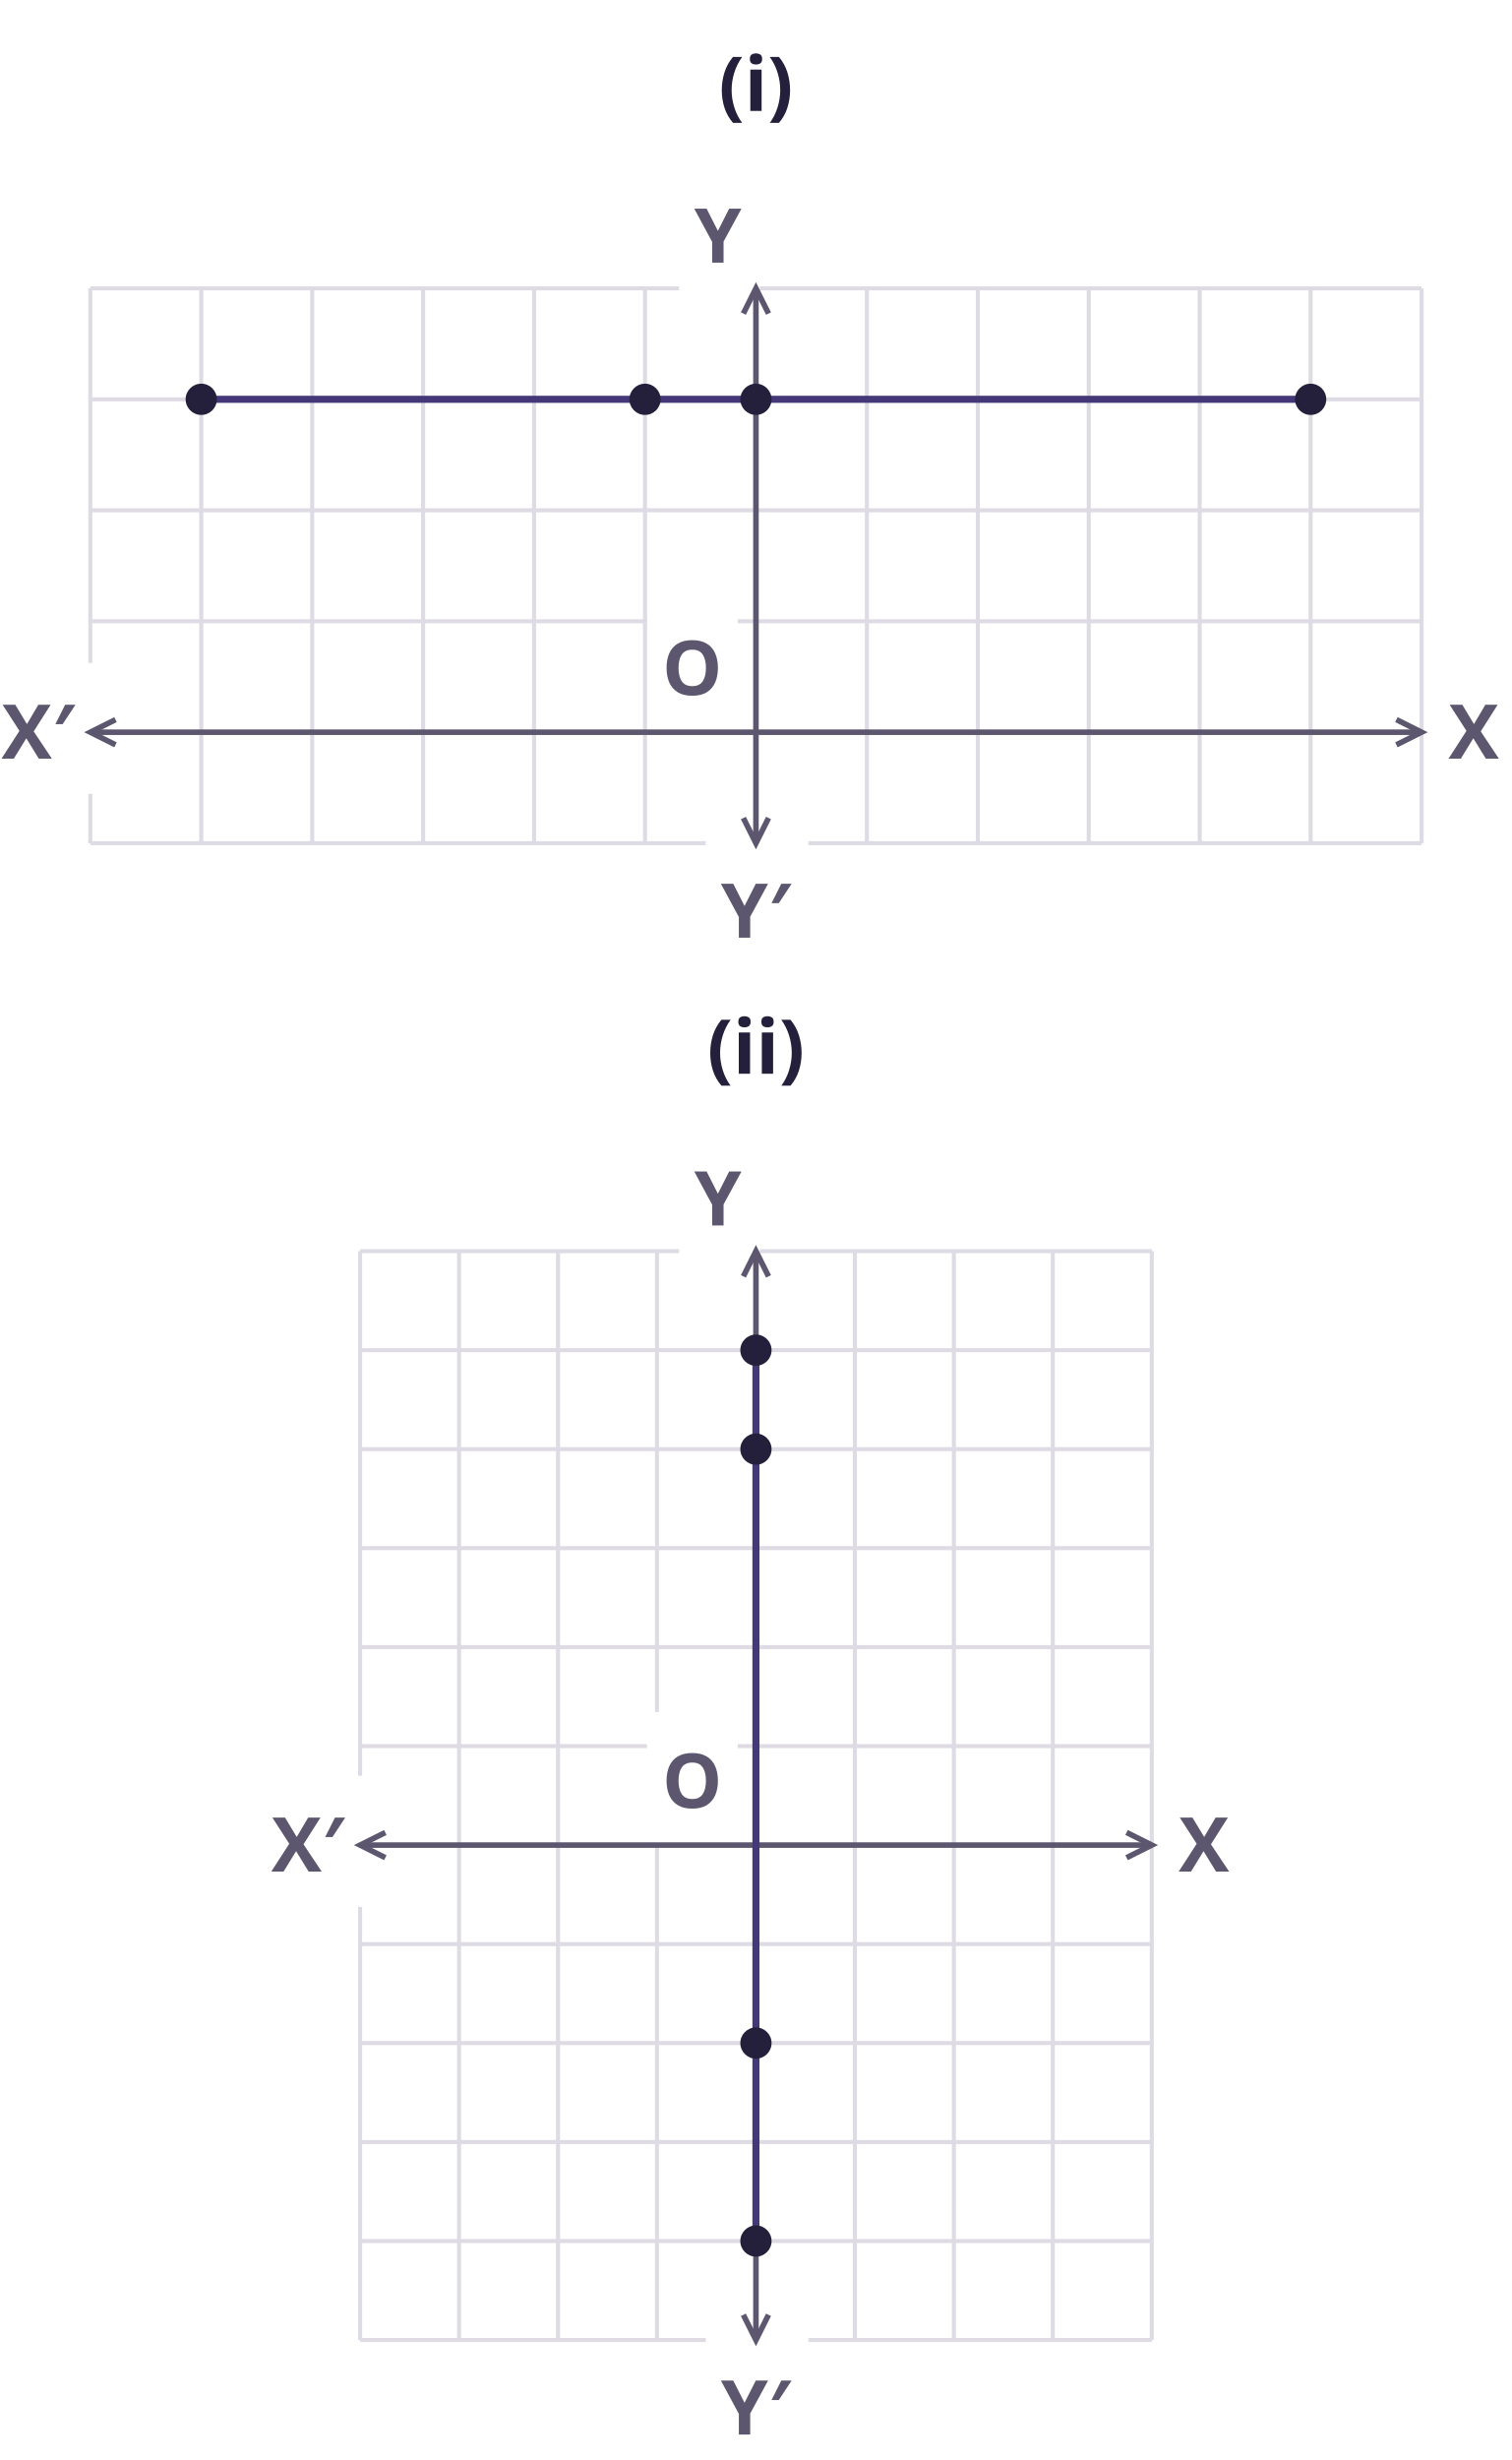
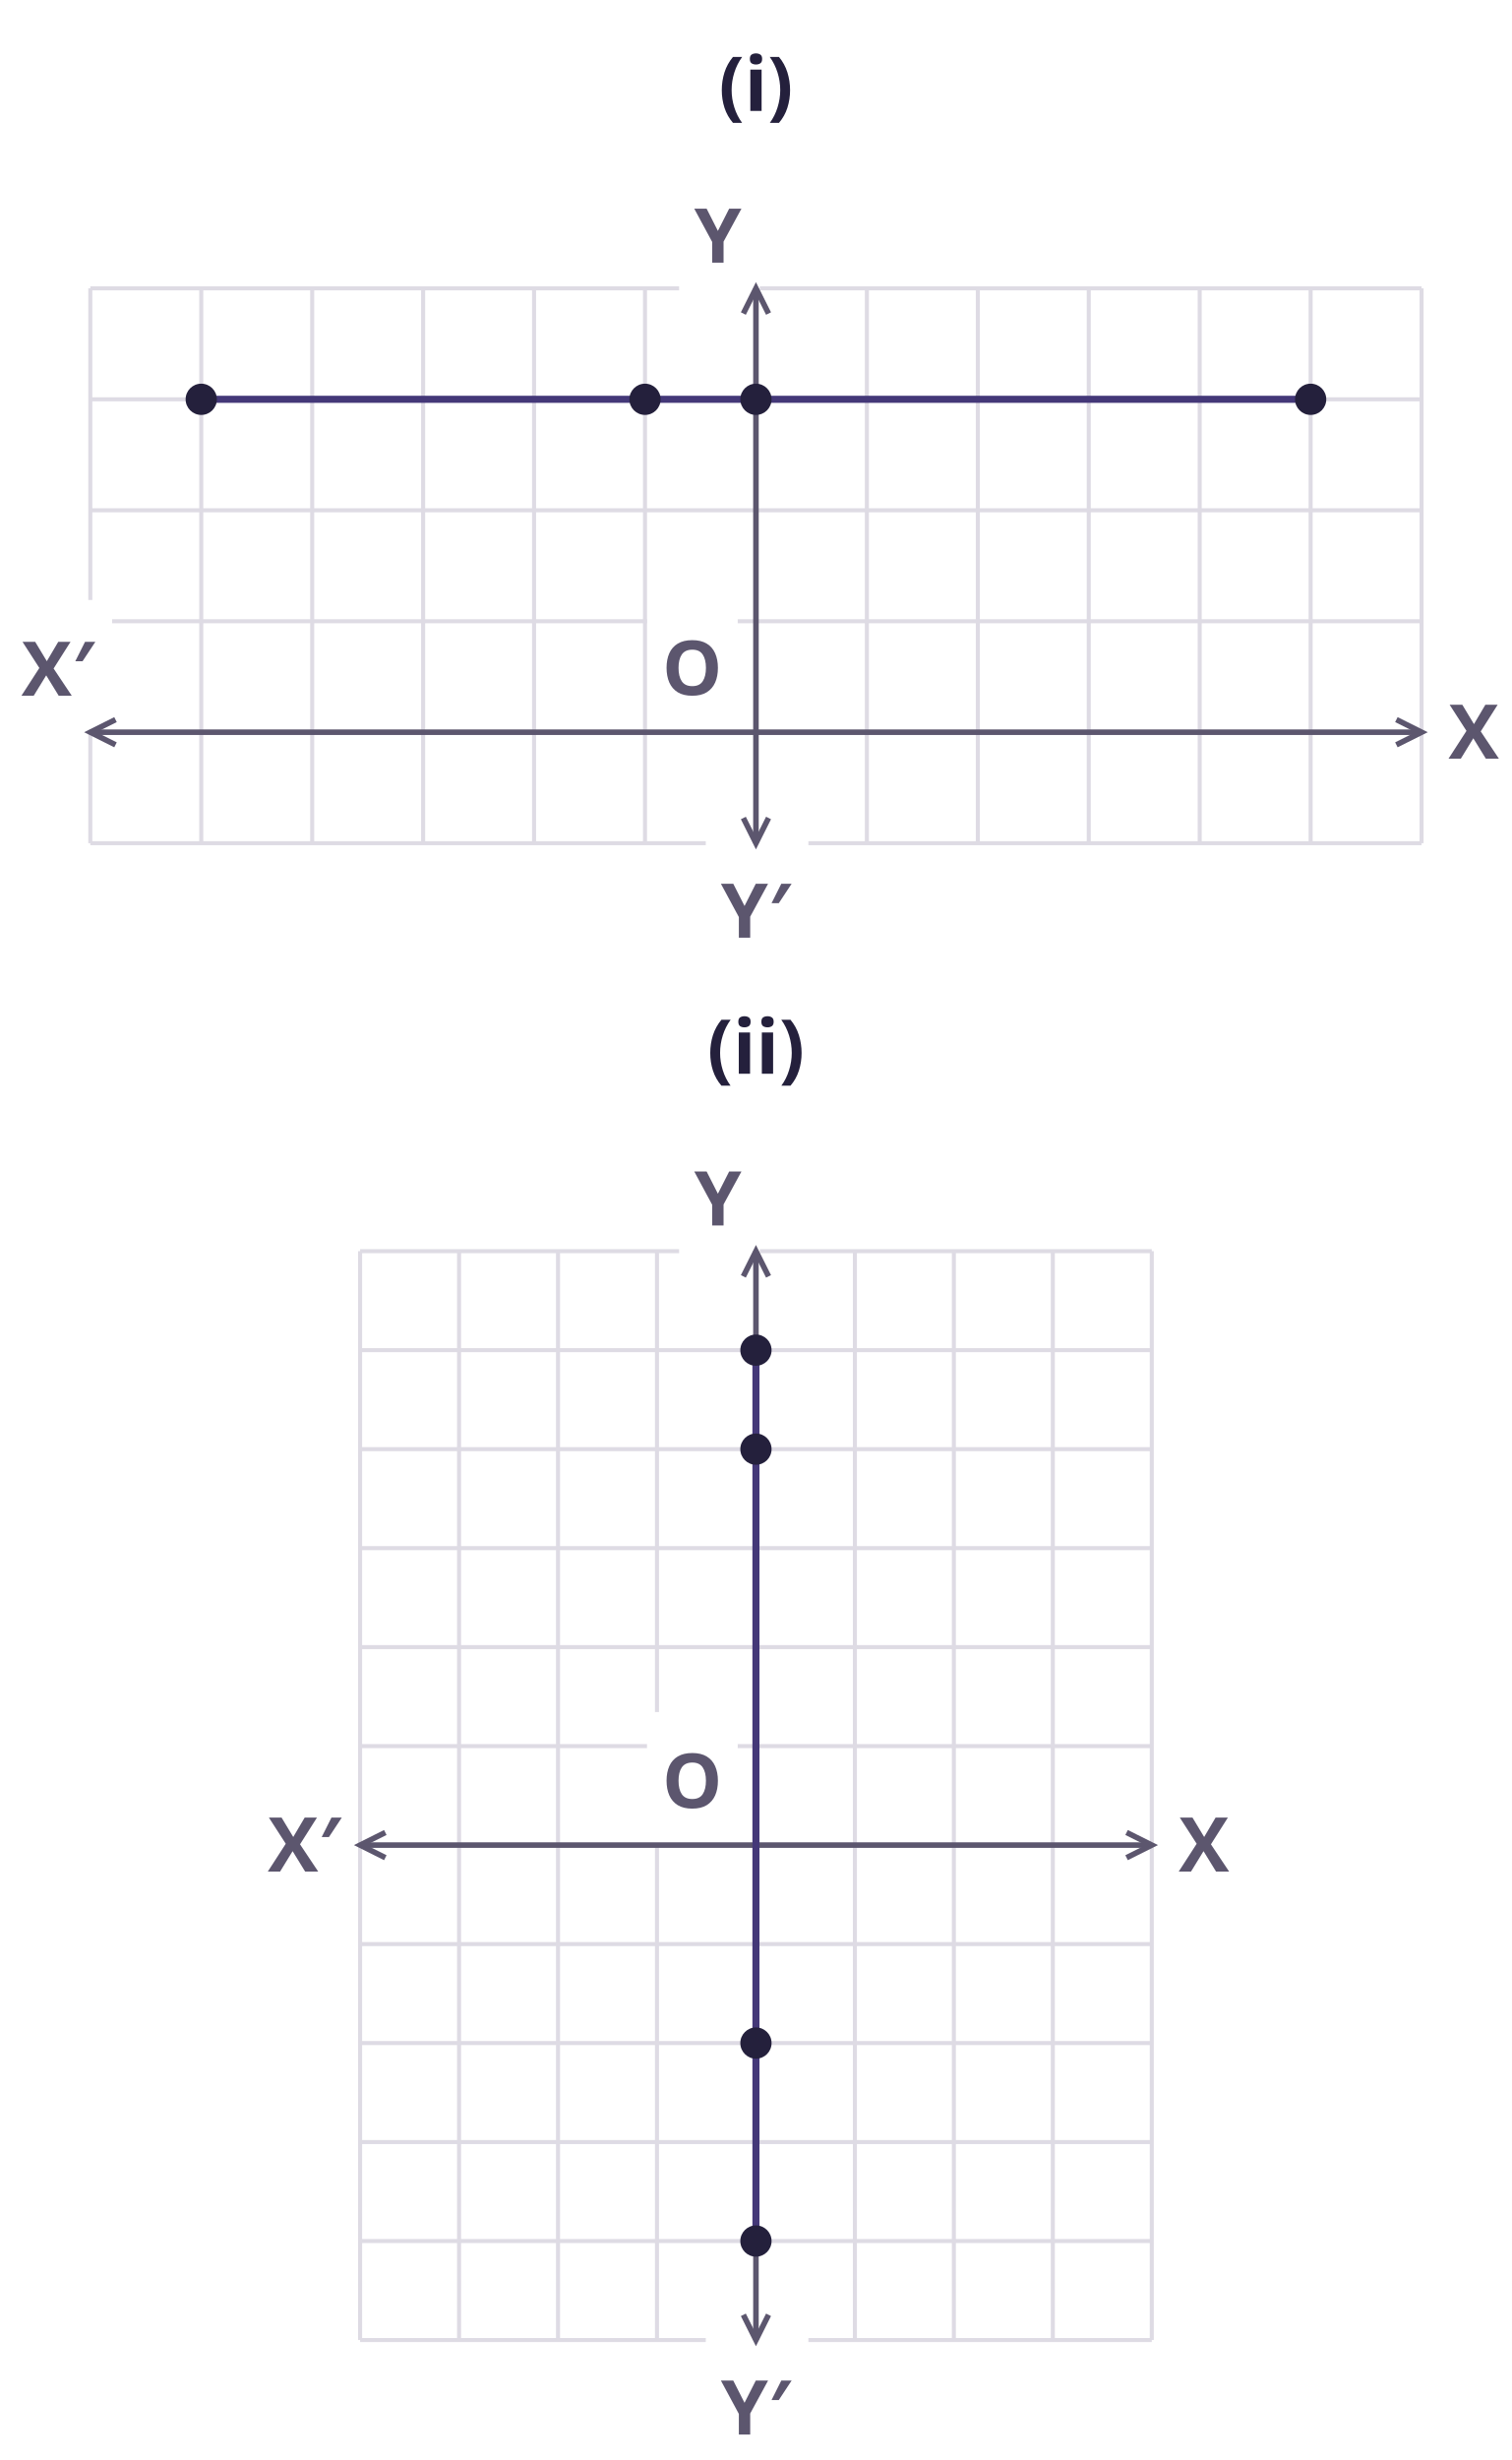
<svg xmlns="http://www.w3.org/2000/svg" role="img" font-family="system-ui, sans-serif" font-weight="550" aria-labelledby="t desc" viewBox="0 0 300 488">
  <text x="150" y="22" text-anchor="middle" font-size="15" fill="#24203c">(i)</text>
  <g transform="translate(0 34)">
    <g aria-hidden="true" stroke="#dedbe4" stroke-width=".8">
-       <line x1="17.92" y1="23.2" x2="17.92" y2="97.503" />
-       <line x1="17.92" y1="123.503" x2="17.92" y2="133.267" />
+       <line x1="17.92" y1="23.2" x2="17.92" y2="85.023" />
+       <line x1="17.92" y1="111.023" x2="17.92" y2="133.267" />
      <line x1="39.933" y1="23.2" x2="39.933" y2="133.267" />
      <line x1="61.947" y1="23.2" x2="61.947" y2="133.267" />
      <line x1="83.96" y1="23.2" x2="83.96" y2="133.267" />
      <line x1="105.973" y1="23.2" x2="105.973" y2="133.267" />
      <line x1="127.987" y1="23.2" x2="127.987" y2="133.267" />
      <line x1="172.013" y1="23.2" x2="172.013" y2="133.267" />
      <line x1="194.027" y1="23.2" x2="194.027" y2="133.267" />
      <line x1="216.04" y1="23.2" x2="216.04" y2="133.267" />
      <line x1="238.053" y1="23.2" x2="238.053" y2="133.267" />
      <line x1="260.067" y1="23.2" x2="260.067" y2="133.267" />
      <line x1="282.08" y1="23.2" x2="282.08" y2="133.267" />
      <line x1="17.92" y1="133.267" x2="140.047" y2="133.267" />
      <line x1="160.407" y1="133.267" x2="282.08" y2="133.267" />
-       <line x1="17.92" y1="89.24" x2="128.383" y2="89.24" />
+       <line x1="22.244" y1="89.24" x2="128.383" y2="89.24" />
      <line x1="146.383" y1="89.24" x2="282.08" y2="89.24" />
      <line x1="17.92" y1="67.227" x2="282.08" y2="67.227" />
      <line x1="17.92" y1="45.213" x2="282.08" y2="45.213" />
      <line x1="17.92" y1="23.2" x2="134.753" y2="23.2" />
      <line x1="150.753" y1="23.2" x2="282.08" y2="23.2" />
    </g>
    <line x1="17.92" y1="111.253" x2="282.08" y2="111.253" stroke="#5c566e" stroke-width="1.1" data-dg-obstacle="X-axis" />
    <polyline points="277.08,113.753 282.08,111.253 277.08,108.753" fill="none" stroke="#5c566e" stroke-width="1.1" data-dg-obstacle="X-arrow" />
    <polyline points="22.92,108.753 17.92,111.253 22.92,113.753" fill="none" stroke="#5c566e" stroke-width="1.1" data-dg-obstacle="X′-arrow" />
    <line x1="150" y1="133.267" x2="150" y2="23.2" stroke="#5c566e" stroke-width="1.1" data-dg-obstacle="Y-axis" />
    <polyline points="152.5,28.2 150,23.2 147.5,28.2" fill="none" stroke="#5c566e" stroke-width="1.1" data-dg-obstacle="Y-arrow" />
    <polyline points="147.5,128.267 150,133.267 152.5,128.267" fill="none" stroke="#5c566e" stroke-width="1.1" data-dg-obstacle="Y′-arrow" />
    <line x1="39.933" y1="45.213" x2="260.067" y2="45.213" stroke="#443878" stroke-width="1.4" stroke-linecap="round" data-dg-obstacle="AD" data-dg-edge="AD" />
    <circle cx="39.933" cy="45.213" r="3.1" fill="#24203c" data-dg-obstacle="point-A" data-dg-fill="" data-dg-point="A" />
    <circle cx="127.987" cy="45.213" r="3.1" fill="#24203c" data-dg-obstacle="point-B" data-dg-fill="" data-dg-point="B" />
    <circle cx="150" cy="45.213" r="3.1" fill="#24203c" data-dg-obstacle="point-C" data-dg-fill="" data-dg-point="C" />
    <circle cx="260.067" cy="45.213" r="3.1" fill="#24203c" data-dg-obstacle="point-D" data-dg-fill="" data-dg-point="D" />
    <text text-anchor="middle" dy=".35em" fill="#5c566e" data-dg-label="X" data-dg-font="vertex" x="292.43" y="111.253" font-size="15">X</text>
-     <text text-anchor="middle" dy=".35em" fill="#5c566e" data-dg-label="X′" data-dg-font="vertex" x="7.57" y="111.253" font-size="15">X′</text>
+     <text text-anchor="middle" dy=".35em" fill="#5c566e" data-dg-label="X′" data-dg-font="vertex" x="11.52" y="98.773" font-size="15">X′</text>
    <text text-anchor="middle" dy=".35em" fill="#5c566e" data-dg-label="Y" data-dg-font="vertex" x="142.44" y="12.85" font-size="15">Y</text>
    <text text-anchor="middle" dy=".35em" fill="#5c566e" data-dg-label="Y′" data-dg-font="vertex" x="150" y="146.767" font-size="15">Y′</text>
    <text text-anchor="middle" dy=".35em" fill="#5c566e" data-dg-label="O" data-dg-font="vertex" x="137.36" y="98.613" font-size="15">O</text>
  </g>
  <text x="150" y="213" text-anchor="middle" font-size="15" fill="#24203c">(ii)</text>
  <g transform="translate(0 225)">
    <g aria-hidden="true" stroke="#dedbe4" stroke-width=".8">
-       <line x1="71.455" y1="23.2" x2="71.455" y2="127.268" />
-       <line x1="71.455" y1="153.268" x2="71.455" y2="239.2" />
+       <line x1="71.455" y1="23.2" x2="71.455" y2="239.2" />
      <line x1="91.091" y1="23.2" x2="91.091" y2="239.2" />
      <line x1="110.727" y1="23.2" x2="110.727" y2="239.2" />
      <line x1="130.364" y1="23.2" x2="130.364" y2="114.628" />
      <line x1="130.364" y1="140.628" x2="130.364" y2="239.2" />
      <line x1="169.636" y1="23.2" x2="169.636" y2="239.2" />
      <line x1="189.273" y1="23.2" x2="189.273" y2="239.2" />
      <line x1="208.909" y1="23.2" x2="208.909" y2="239.2" />
      <line x1="228.545" y1="23.2" x2="228.545" y2="239.2" />
      <line x1="71.455" y1="239.2" x2="140.047" y2="239.2" />
      <line x1="160.407" y1="239.2" x2="228.545" y2="239.2" />
      <line x1="71.455" y1="219.564" x2="228.545" y2="219.564" />
      <line x1="71.455" y1="199.927" x2="228.545" y2="199.927" />
      <line x1="71.455" y1="180.291" x2="228.545" y2="180.291" />
      <line x1="71.455" y1="160.655" x2="228.545" y2="160.655" />
      <line x1="71.455" y1="121.382" x2="128.383" y2="121.382" />
      <line x1="146.383" y1="121.382" x2="228.545" y2="121.382" />
      <line x1="71.455" y1="101.745" x2="228.545" y2="101.745" />
      <line x1="71.455" y1="82.109" x2="228.545" y2="82.109" />
      <line x1="71.455" y1="62.473" x2="228.545" y2="62.473" />
      <line x1="71.455" y1="42.836" x2="228.545" y2="42.836" />
      <line x1="71.455" y1="23.2" x2="134.753" y2="23.2" />
      <line x1="150.753" y1="23.2" x2="228.545" y2="23.2" />
    </g>
    <line x1="71.455" y1="141.018" x2="228.545" y2="141.018" stroke="#5c566e" stroke-width="1.1" data-dg-obstacle="X-axis" />
    <polyline points="223.545,143.518 228.545,141.018 223.545,138.518" fill="none" stroke="#5c566e" stroke-width="1.1" data-dg-obstacle="X-arrow" />
    <polyline points="76.455,138.518 71.455,141.018 76.455,143.518" fill="none" stroke="#5c566e" stroke-width="1.1" data-dg-obstacle="X′-arrow" />
    <line x1="150" y1="239.2" x2="150" y2="23.2" stroke="#5c566e" stroke-width="1.1" data-dg-obstacle="Y-axis" />
    <polyline points="152.5,28.2 150,23.2 147.5,28.2" fill="none" stroke="#5c566e" stroke-width="1.1" data-dg-obstacle="Y-arrow" />
    <polyline points="147.5,234.2 150,239.2 152.5,234.2" fill="none" stroke="#5c566e" stroke-width="1.1" data-dg-obstacle="Y′-arrow" />
    <line x1="150" y1="219.564" x2="150" y2="42.836" stroke="#443878" stroke-width="1.4" stroke-linecap="round" data-dg-obstacle="EH" data-dg-edge="EH" />
    <circle cx="150" cy="219.564" r="3.1" fill="#24203c" data-dg-obstacle="point-E" data-dg-fill="" data-dg-point="E" />
    <circle cx="150" cy="180.291" r="3.1" fill="#24203c" data-dg-obstacle="point-F" data-dg-fill="" data-dg-point="F" />
    <circle cx="150" cy="62.473" r="3.1" fill="#24203c" data-dg-obstacle="point-G" data-dg-fill="" data-dg-point="G" />
    <circle cx="150" cy="42.836" r="3.1" fill="#24203c" data-dg-obstacle="point-H" data-dg-fill="" data-dg-point="H" />
    <text text-anchor="middle" dy=".35em" fill="#5c566e" data-dg-label="X" data-dg-font="vertex" x="238.895" y="141.018" font-size="15">X</text>
-     <text text-anchor="middle" dy=".35em" fill="#5c566e" data-dg-label="X′" data-dg-font="vertex" x="61.105" y="141.018" font-size="15">X′</text>
+     <text text-anchor="middle" dy=".35em" fill="#5c566e" data-dg-label="X′" data-dg-font="vertex" x="60.415" y="141.018" font-size="15">X′</text>
    <text text-anchor="middle" dy=".35em" fill="#5c566e" data-dg-label="Y" data-dg-font="vertex" x="142.44" y="12.85" font-size="15">Y</text>
    <text text-anchor="middle" dy=".35em" fill="#5c566e" data-dg-label="Y′" data-dg-font="vertex" x="150" y="252.7" font-size="15">Y′</text>
    <text text-anchor="middle" dy=".35em" fill="#5c566e" data-dg-label="O" data-dg-font="vertex" x="137.36" y="128.378" font-size="15">O</text>
  </g>
</svg>
